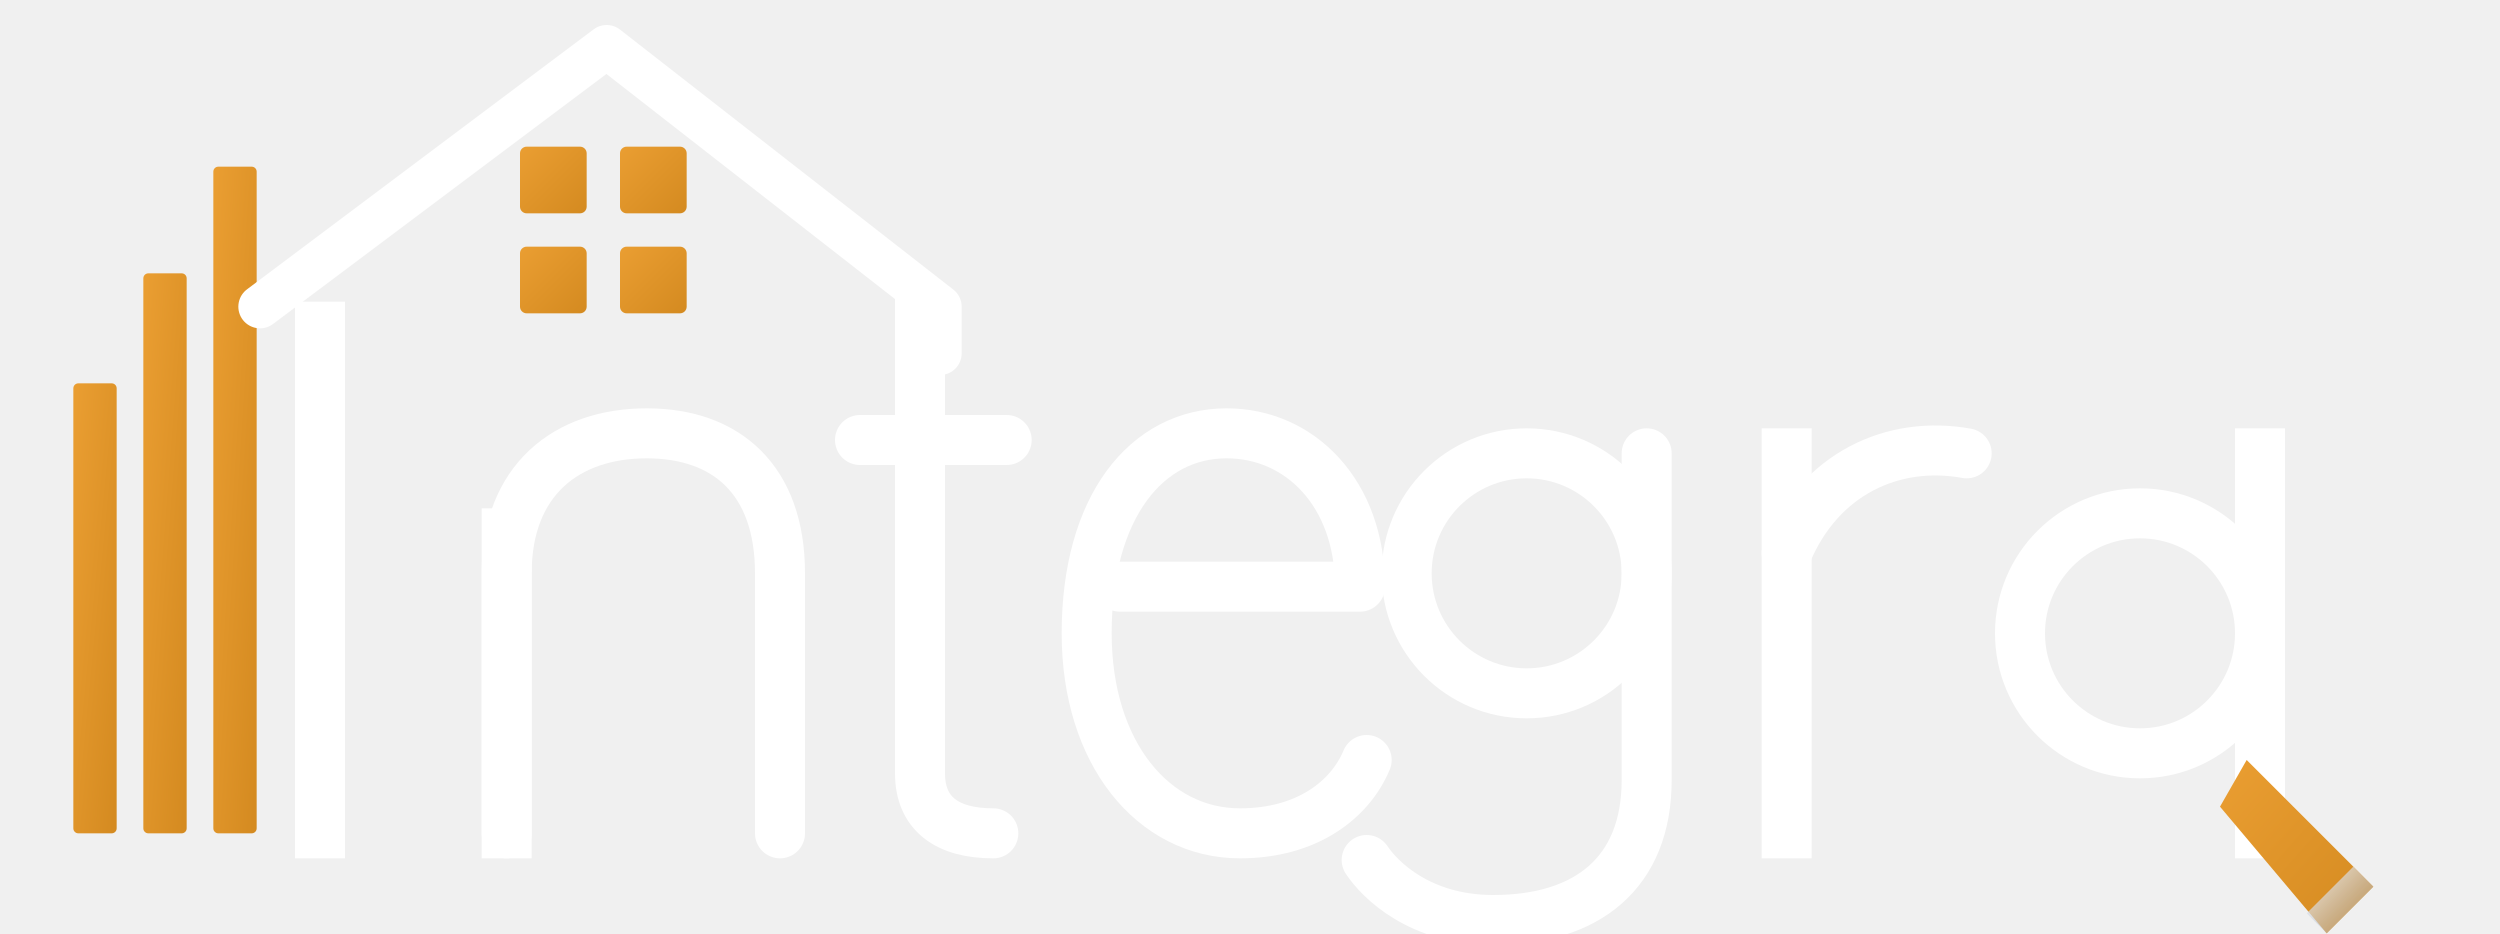
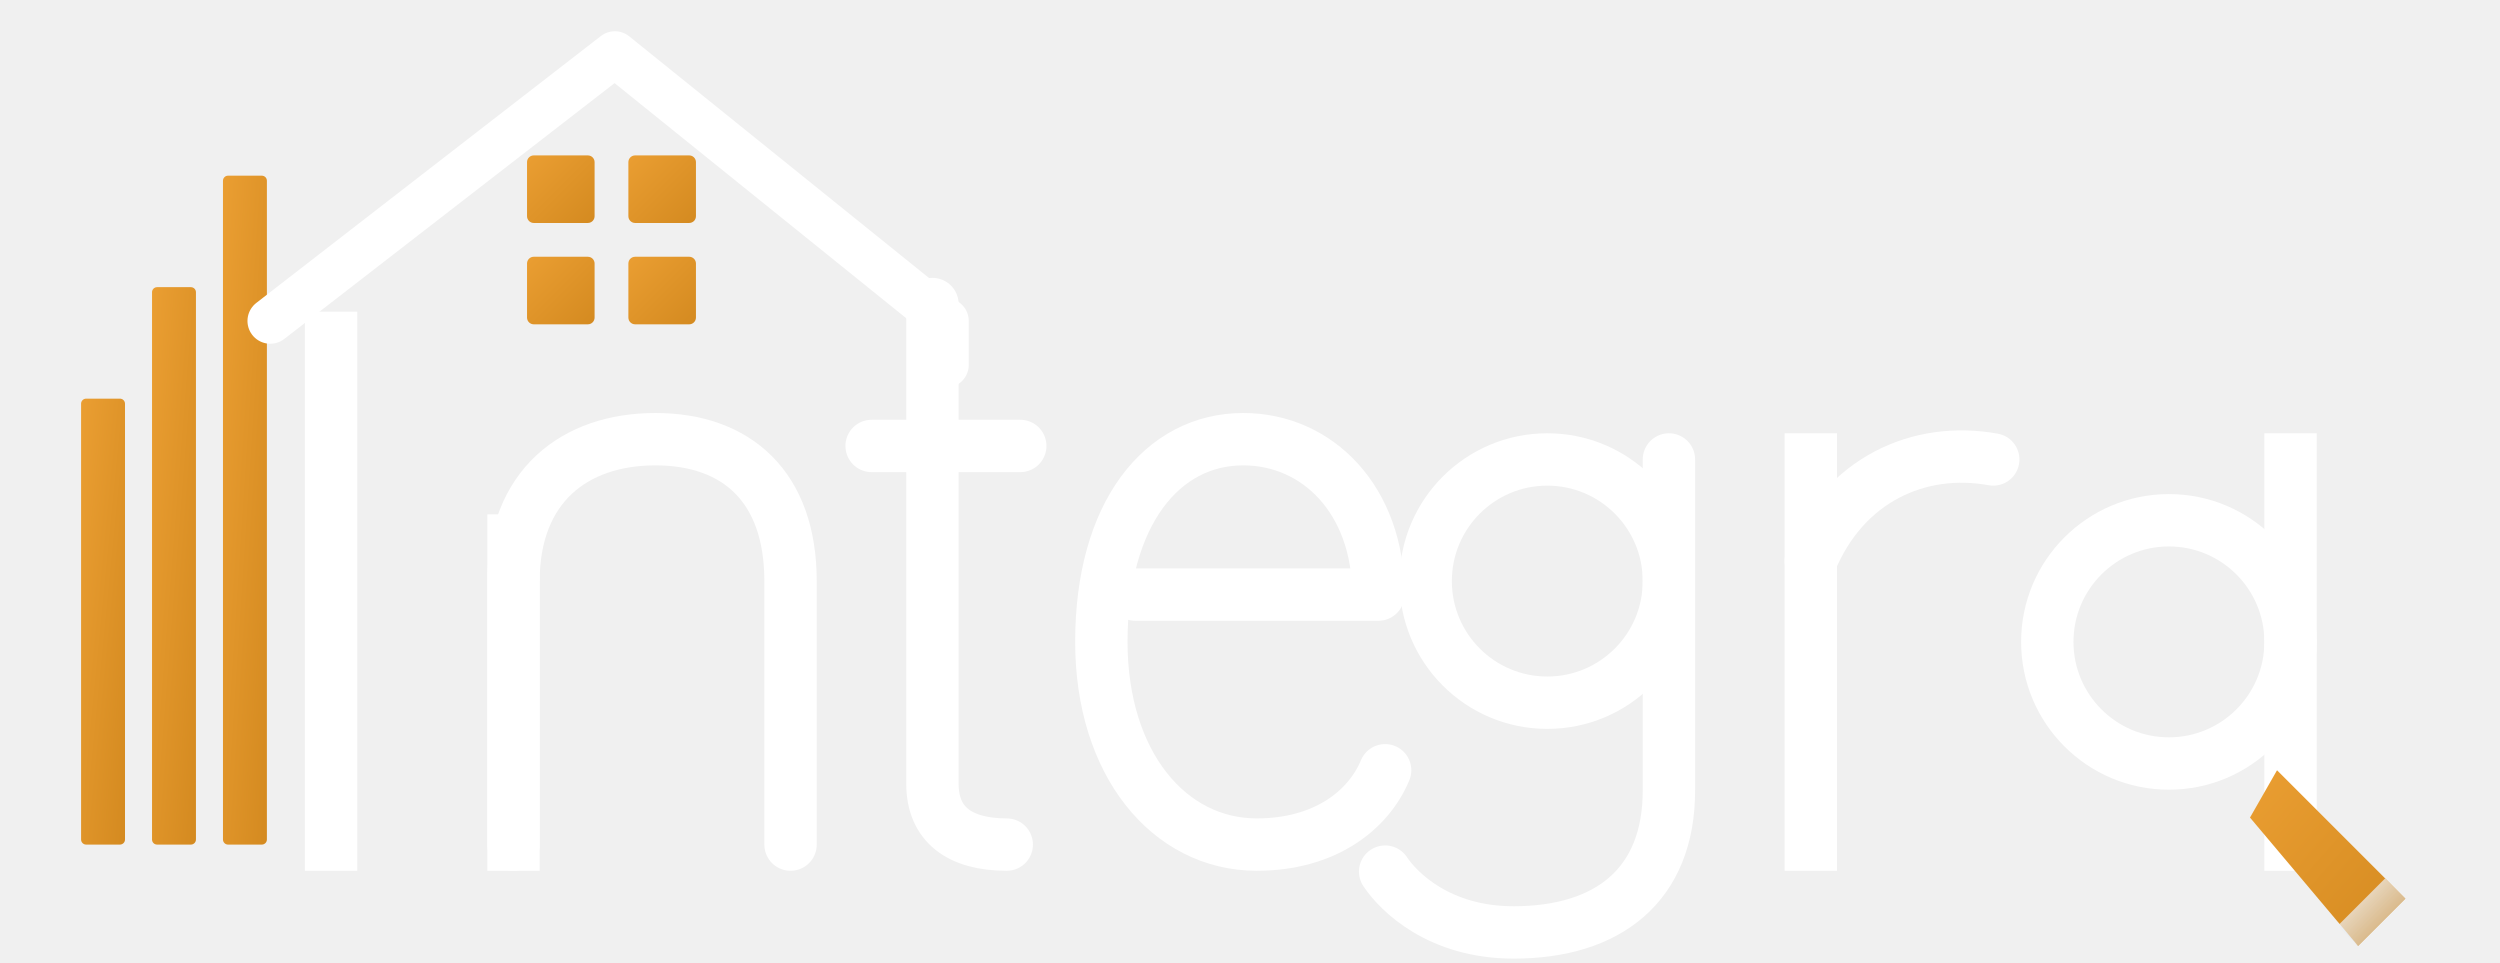
- <svg xmlns="http://www.w3.org/2000/svg" viewBox="0 0 750 280" width="100%" height="100%" fill="none">
+ <svg xmlns="http://www.w3.org/2000/svg" viewBox="0 0 740 285" width="100%" height="100%" fill="none">
  <defs>
    <linearGradient id="integraGoldBrand" x1="0%" y1="0%" x2="100%" y2="100%">
      <stop offset="0%" stop-color="#ea9e32" />
      <stop offset="100%" stop-color="#d48a20" />
    </linearGradient>
    <linearGradient id="silverGlint" x1="0%" y1="0%" x2="100%" y2="100%">
-       <stop offset="0%" stop-color="#ffffff" stop-opacity="0.9" />
-       <stop offset="100%" stop-color="#94a3b8" stop-opacity="0.3" />
+       <stop offset="0%" stop-color="#ffffff" stop-opacity="0.95" />
+       <stop offset="100%" stop-color="#cbd5e1" stop-opacity="0.3" />
    </linearGradient>
  </defs>
-   <rect x="22" y="115" width="13" height="135" rx="1.5" fill="url(#integraGoldBrand)" />
-   <rect x="43" y="82" width="13" height="168" rx="1.5" fill="url(#integraGoldBrand)" />
-   <rect x="64" y="50" width="13" height="200" rx="1.5" fill="url(#integraGoldBrand)" />
-   <path d="M78 92 L182 14 L282 92 L282 106" stroke="#ffffff" stroke-width="13" stroke-linecap="round" stroke-linejoin="round" />
+   <rect x="24" y="118" width="13" height="132" rx="1.5" fill="url(#integraGoldBrand)" />
+   <rect x="45" y="85" width="13" height="165" rx="1.5" fill="url(#integraGoldBrand)" />
+   <rect x="66" y="52" width="13" height="198" rx="1.5" fill="url(#integraGoldBrand)" />
+   <path d="M80 95 L182 16 L280 95 L280 108" stroke="#ffffff" stroke-width="13.5" stroke-linecap="round" stroke-linejoin="round" />
  <g fill="url(#integraGoldBrand)">
-     <rect x="156" y="44" width="20" height="20" rx="2" />
-     <rect x="186" y="44" width="20" height="20" rx="2" />
-     <rect x="156" y="74" width="20" height="20" rx="2" />
-     <rect x="186" y="74" width="20" height="20" rx="2" />
+     <rect x="156" y="46" width="20" height="20" rx="2" />
+     <rect x="186" y="46" width="20" height="20" rx="2" />
+     <rect x="156" y="76" width="20" height="20" rx="2" />
+     <rect x="186" y="76" width="20" height="20" rx="2" />
  </g>
-   <path d="M96 98 V250" stroke="#ffffff" stroke-width="15" stroke-linecap="square" />
-   <path d="M152 250 V172 C152 144 170 130 194 130 C218 130 234 144 234 172 V250" stroke="#ffffff" stroke-width="15" stroke-linecap="round" stroke-linejoin="round" />
-   <path d="M152 160 V250" stroke="#ffffff" stroke-width="15" stroke-linecap="square" />
-   <path d="M276 90 V232 C276 244 284 250 298 250" stroke="#ffffff" stroke-width="15" stroke-linecap="round" stroke-linejoin="round" />
-   <path d="M258 132 H302" stroke="#ffffff" stroke-width="15" stroke-linecap="round" />
-   <path d="M336 176 H408 C408 148 390 130 368 130 C344 130 326 152 326 190 C326 226 346 250 372 250 C392 250 405 240 410 228" stroke="#ffffff" stroke-width="15" stroke-linecap="round" stroke-linejoin="round" />
-   <circle cx="458" cy="172" r="36" stroke="#ffffff" stroke-width="15" />
-   <path d="M494 136 V234 C494 262 476 276 448 276 C426 276 414 264 410 258" stroke="#ffffff" stroke-width="15" stroke-linecap="round" stroke-linejoin="round" />
-   <path d="M536 250 V136" stroke="#ffffff" stroke-width="15" stroke-linecap="square" />
-   <path d="M536 166 C546 142 568 132 590 136" stroke="#ffffff" stroke-width="15" stroke-linecap="round" />
-   <circle cx="642" cy="190" r="36" stroke="#ffffff" stroke-width="15" />
-   <path d="M678 136 V250" stroke="#ffffff" stroke-width="15" stroke-linecap="square" />
+   <path d="M98 100 V250" stroke="#ffffff" stroke-width="15.5" stroke-linecap="square" />
+   <path d="M152 250 V172 C152 144 170 130 194 130 C218 130 234 144 234 172 V250" stroke="#ffffff" stroke-width="15.5" stroke-linecap="round" stroke-linejoin="round" />
+   <path d="M152 160 V250" stroke="#ffffff" stroke-width="15.5" stroke-linecap="square" />
+   <path d="M276 90 V232 C276 244 284 250 298 250" stroke="#ffffff" stroke-width="15.5" stroke-linecap="round" stroke-linejoin="round" />
+   <path d="M258 132 H302" stroke="#ffffff" stroke-width="15.5" stroke-linecap="round" />
+   <path d="M336 176 H408 C408 148 390 130 368 130 C344 130 326 152 326 190 C326 226 346 250 372 250 C392 250 405 240 410 228" stroke="#ffffff" stroke-width="15.5" stroke-linecap="round" stroke-linejoin="round" />
+   <circle cx="458" cy="172" r="36" stroke="#ffffff" stroke-width="15.5" />
+   <path d="M494 136 V234 C494 262 476 276 448 276 C426 276 414 264 410 258" stroke="#ffffff" stroke-width="15.5" stroke-linecap="round" stroke-linejoin="round" />
+   <path d="M536 250 V136" stroke="#ffffff" stroke-width="15.5" stroke-linecap="square" />
+   <path d="M536 166 C546 142 568 132 590 136" stroke="#ffffff" stroke-width="15.5" stroke-linecap="round" />
+   <circle cx="642" cy="190" r="36" stroke="#ffffff" stroke-width="15.5" />
+   <path d="M678 136 V250" stroke="#ffffff" stroke-width="15.5" stroke-linecap="square" />
  <polygon points="674,228 712,266 698,280 666,242" fill="url(#integraGoldBrand)" />
  <polygon points="698,280 712,266 706,260 692,274" fill="url(#silverGlint)" />
</svg>
